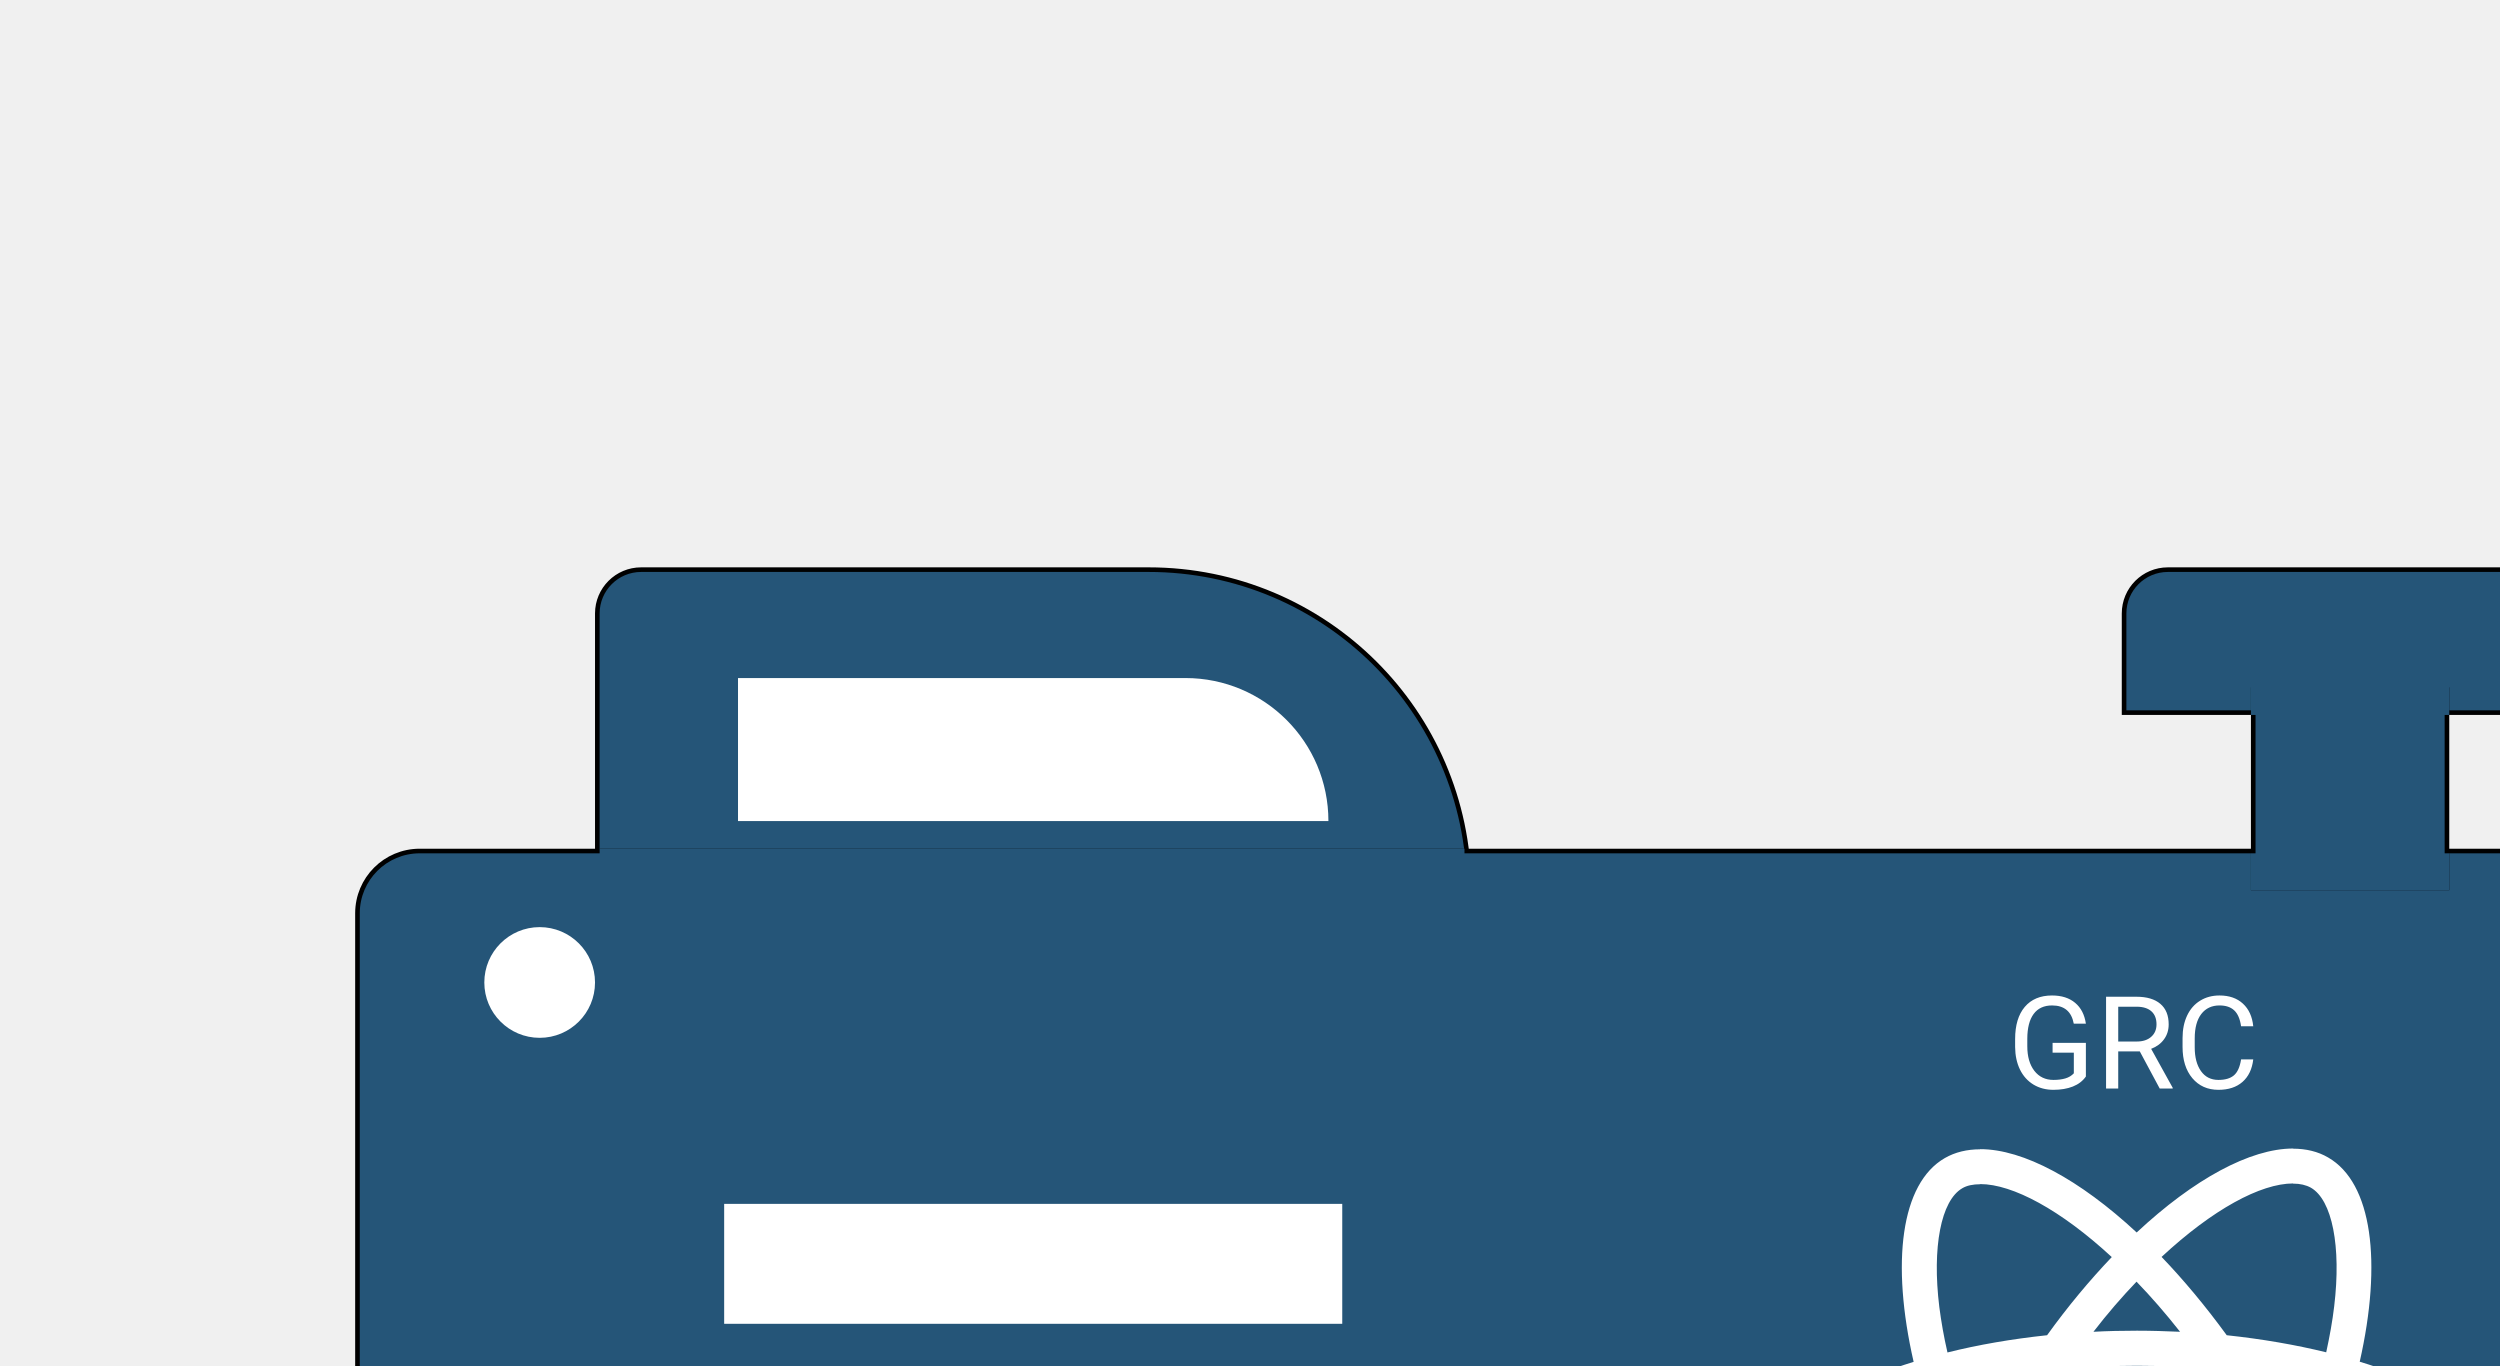
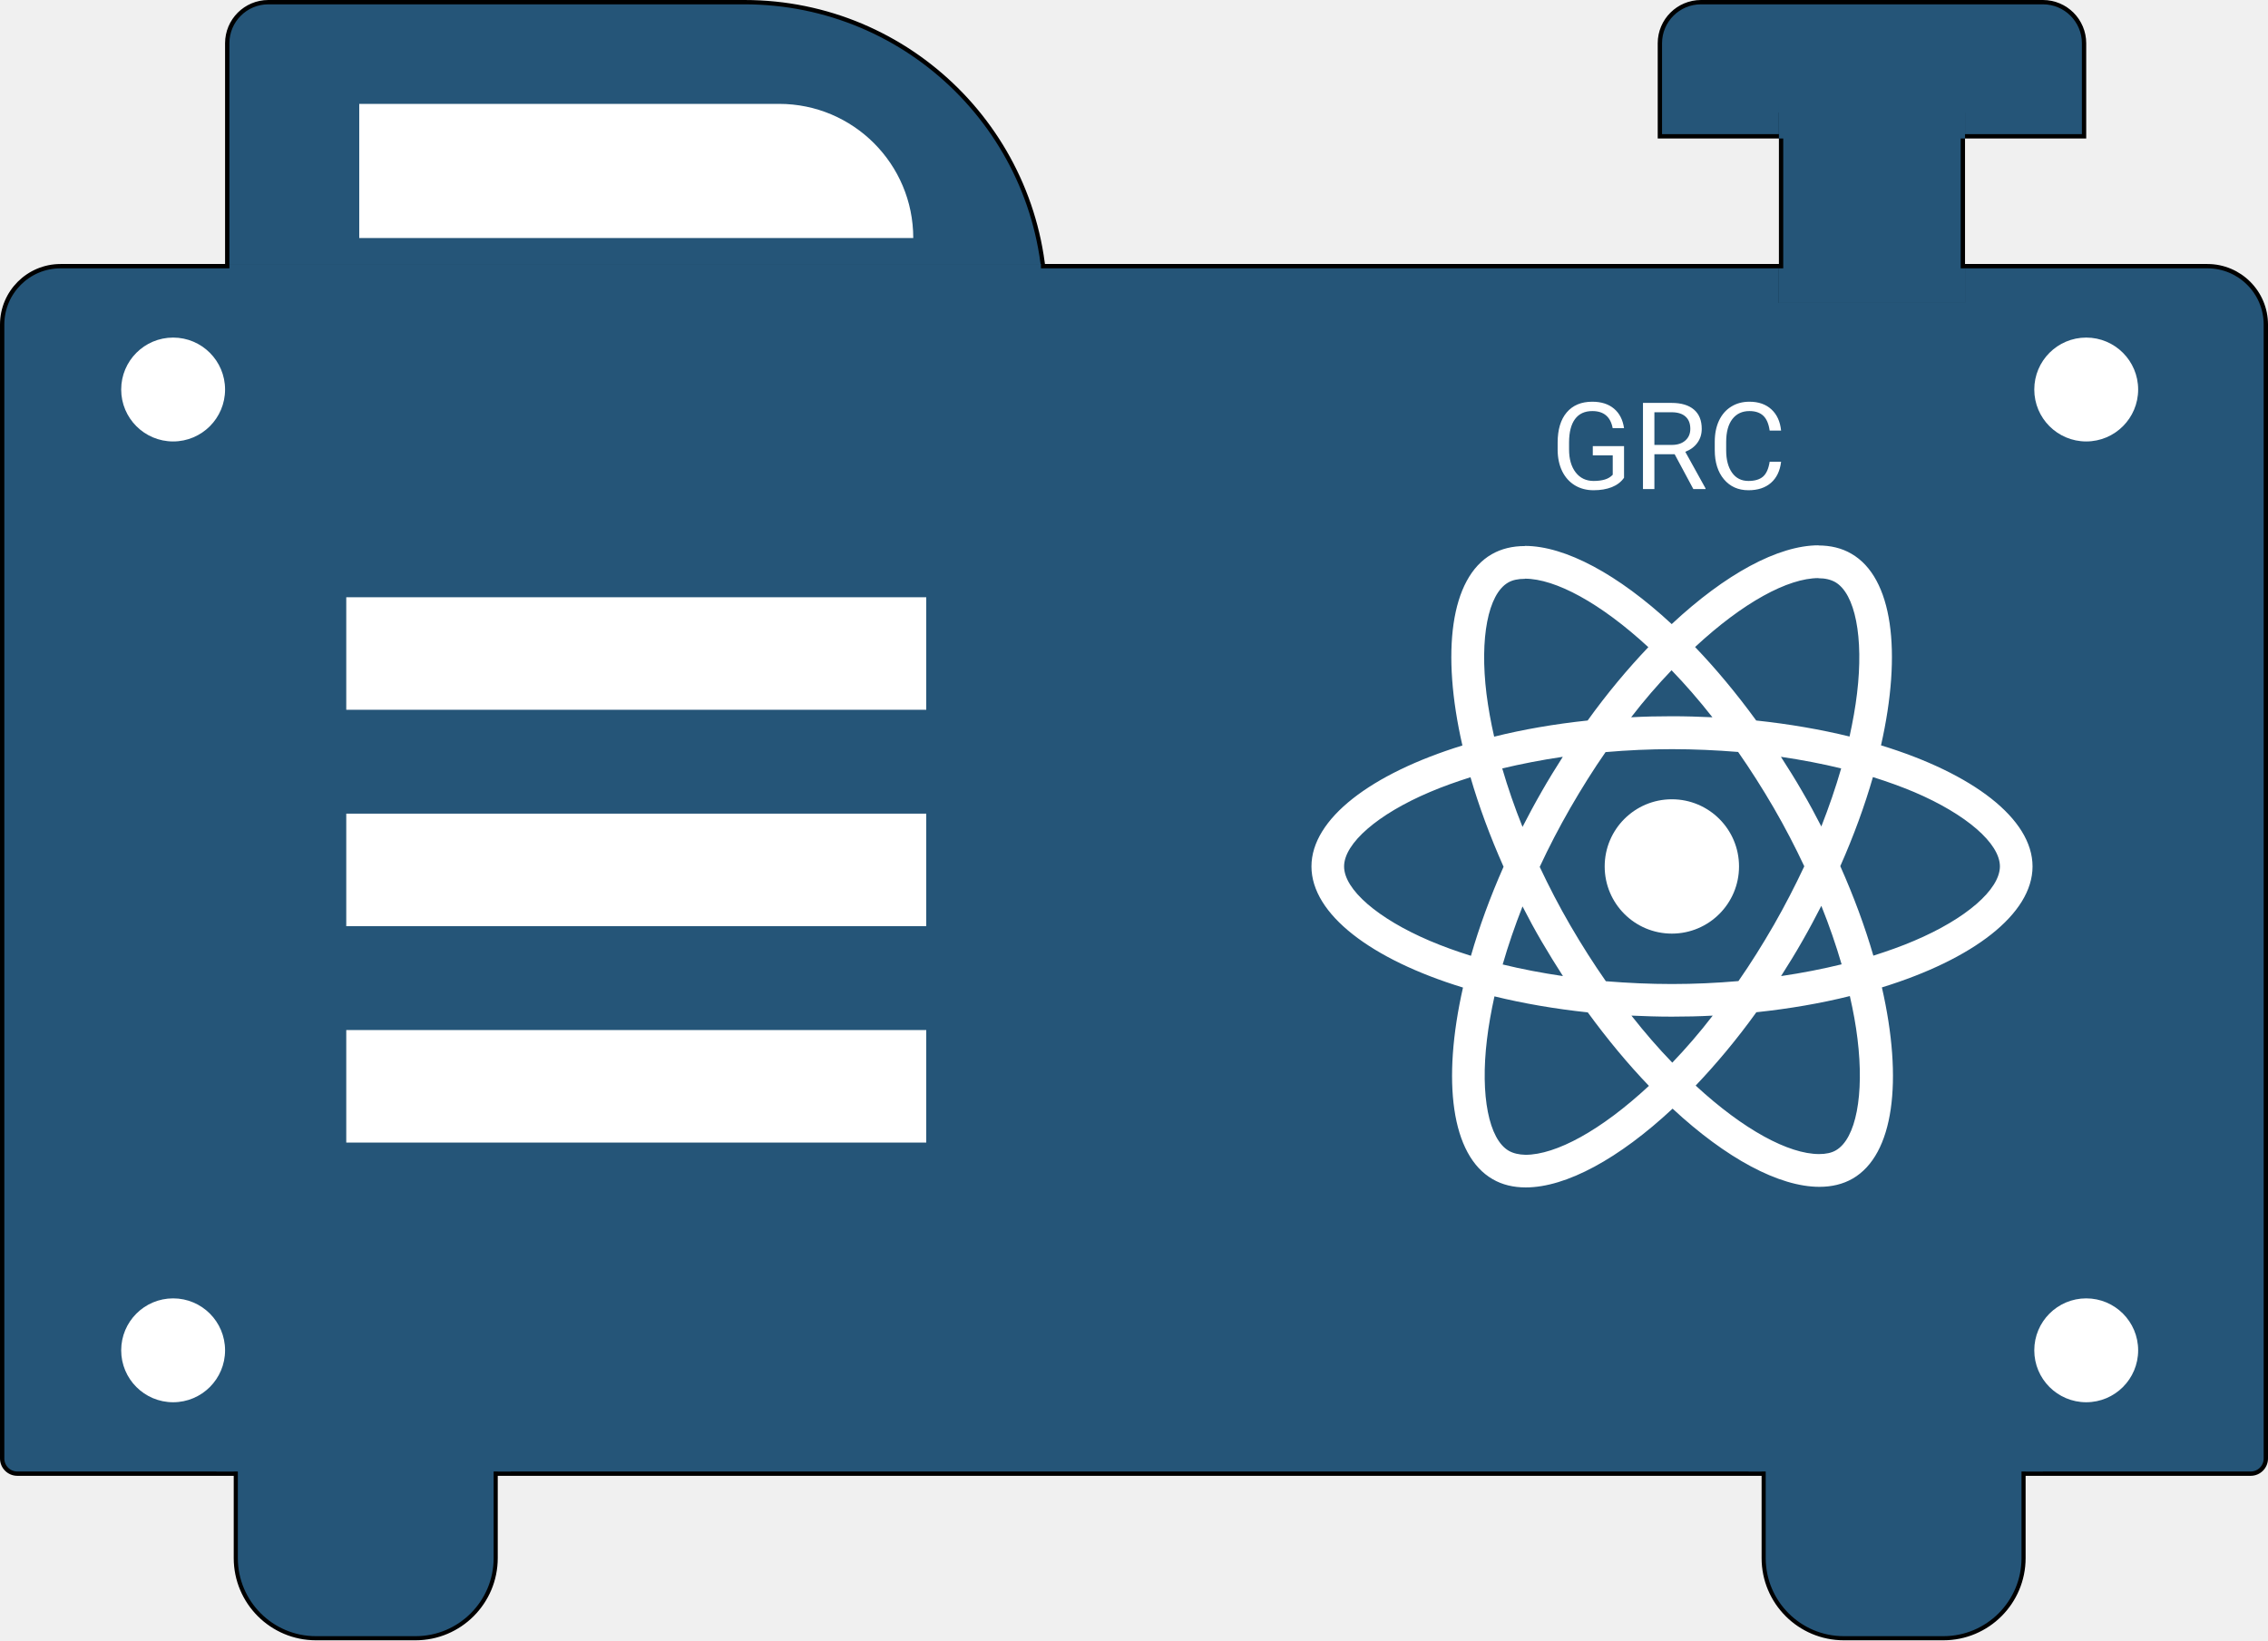
- <svg xmlns="http://www.w3.org/2000/svg" width="542" height="296" viewBox="0 0 542 296" fill="none">
-   <path d="M129.5 133C129.5 127.753 133.753 123.5 139 123.5H249C287.217 123.5 318.229 154.346 318.498 192.5H129.5V133Z" fill="#255578" stroke="black" />
-   <path d="M77.5 198C77.5 190.544 83.544 184.5 91 184.5H587C594.456 184.5 600.5 190.544 600.5 198V460C600.5 461.933 598.933 463.5 597 463.5H81C79.067 463.5 77.5 461.933 77.5 460V198Z" fill="#255578" stroke="black" />
-   <path d="M484.475 459.475H544.525V483C544.525 493.231 536.231 501.525 526 501.525H503C492.769 501.525 484.475 493.231 484.475 483V459.475Z" fill="#255578" stroke="black" stroke-width="0.95" />
-   <path d="M131.475 459.475H191.525V483C191.525 493.231 183.231 501.525 173 501.525H150C139.769 501.525 131.475 493.231 131.475 483V459.475Z" fill="#255578" stroke="black" stroke-width="0.95" />
-   <path d="M160 147H257C274.121 147 288 160.879 288 178H160V147Z" fill="white" />
-   <rect x="157" y="261" width="134" height="26" fill="white" />
-   <rect x="157" y="361" width="134" height="26" fill="white" />
-   <rect x="157" y="311" width="134" height="26" fill="white" />
-   <circle cx="117" cy="213" r="12" fill="white" />
-   <circle cx="559" cy="213" r="12" fill="white" />
-   <circle cx="559" cy="435" r="12" fill="white" />
-   <circle cx="117" cy="435" r="12" fill="white" />
-   <path d="M546.6 323.199C546.6 312.163 532.779 301.703 511.589 295.217C516.479 273.62 514.306 256.437 504.729 250.936C502.522 249.645 499.941 249.034 497.123 249.034V256.607C498.685 256.607 499.941 256.912 500.994 257.49C505.612 260.138 507.616 270.224 506.054 283.196C505.68 286.388 505.069 289.75 504.322 293.18C497.666 291.55 490.399 290.293 482.758 289.478C478.174 283.196 473.42 277.491 468.631 272.499C479.702 262.21 490.093 256.573 497.157 256.573V249C487.818 249 475.593 255.656 463.232 267.202C450.871 255.724 438.646 249.136 429.308 249.136V256.709C436.337 256.709 446.762 262.312 457.833 272.533C453.079 277.525 448.324 283.196 443.808 289.478C436.133 290.293 428.866 291.55 422.21 293.214C421.429 289.818 420.852 286.524 420.444 283.366C418.848 270.394 420.818 260.308 425.402 257.625C426.421 257.014 427.746 256.743 429.308 256.743V249.17C426.455 249.17 423.874 249.781 421.633 251.071C412.091 256.573 409.951 273.722 414.875 295.251C393.753 301.771 380 312.197 380 323.199C380 334.236 393.821 344.695 415.011 351.181C410.121 372.778 412.294 389.961 421.871 395.463C424.078 396.753 426.659 397.364 429.511 397.364C438.85 397.364 451.075 390.708 463.436 379.163C475.797 390.641 488.022 397.228 497.36 397.228C500.213 397.228 502.794 396.617 505.035 395.327C514.577 389.826 516.717 372.677 511.793 351.147C532.847 344.661 546.6 334.202 546.6 323.199ZM502.386 300.549C501.13 304.93 499.568 309.446 497.802 313.962C496.409 311.246 494.949 308.529 493.353 305.812C491.791 303.096 490.127 300.447 488.463 297.866C493.285 298.579 497.938 299.462 502.386 300.549ZM486.833 336.715C484.184 341.299 481.468 345.646 478.649 349.687C473.589 350.128 468.462 350.366 463.3 350.366C458.172 350.366 453.045 350.128 448.019 349.721C445.2 345.68 442.45 341.367 439.801 336.816C437.22 332.368 434.877 327.851 432.737 323.301C434.843 318.751 437.22 314.2 439.767 309.752C442.416 305.167 445.132 300.821 447.951 296.779C453.011 296.338 458.138 296.1 463.3 296.1C468.428 296.1 473.555 296.338 478.581 296.746C481.4 300.787 484.15 305.099 486.799 309.65C489.38 314.098 491.723 318.615 493.863 323.165C491.723 327.716 489.38 332.266 486.833 336.715ZM497.802 332.3C499.635 336.85 501.198 341.401 502.488 345.815C498.039 346.902 493.353 347.819 488.497 348.532C490.161 345.917 491.825 343.235 493.387 340.484C494.949 337.767 496.409 335.017 497.802 332.3ZM463.368 368.534C460.21 365.274 457.052 361.64 453.927 357.667C456.984 357.803 460.108 357.905 463.266 357.905C466.458 357.905 469.616 357.837 472.706 357.667C469.65 361.64 466.492 365.274 463.368 368.534ZM438.103 348.532C433.281 347.819 428.628 346.936 424.18 345.849C425.436 341.469 426.998 336.952 428.764 332.436C430.157 335.153 431.617 337.869 433.213 340.586C434.809 343.303 436.439 345.951 438.103 348.532ZM463.198 277.865C466.356 281.125 469.514 284.758 472.639 288.731C469.582 288.596 466.458 288.494 463.3 288.494C460.108 288.494 456.95 288.562 453.86 288.731C456.916 284.758 460.074 281.125 463.198 277.865ZM438.069 297.866C436.405 300.481 434.741 303.164 433.179 305.914C431.617 308.631 430.157 311.348 428.764 314.064C426.931 309.514 425.368 304.963 424.078 300.549C428.527 299.496 433.213 298.579 438.069 297.866ZM407.337 340.382C395.315 335.254 387.539 328.531 387.539 323.199C387.539 317.868 395.315 311.11 407.337 306.016C410.257 304.76 413.449 303.639 416.743 302.586C418.679 309.242 421.226 316.17 424.384 323.267C421.259 330.33 418.747 337.224 416.845 343.846C413.483 342.793 410.291 341.639 407.337 340.382ZM425.606 388.909C420.988 386.26 418.984 376.174 420.546 363.202C420.92 360.01 421.531 356.648 422.278 353.218C428.934 354.848 436.201 356.105 443.842 356.92C448.426 363.202 453.18 368.907 457.969 373.899C446.898 384.188 436.507 389.826 429.443 389.826C427.915 389.792 426.625 389.486 425.606 388.909ZM506.156 363.032C507.752 376.004 505.782 386.09 501.198 388.773C500.179 389.384 498.854 389.656 497.292 389.656C490.263 389.656 479.838 384.053 468.767 373.831C473.521 368.839 478.276 363.168 482.792 356.886C490.467 356.071 497.734 354.814 504.39 353.15C505.171 356.58 505.782 359.874 506.156 363.032ZM519.229 340.382C516.309 341.639 513.117 342.759 509.823 343.812C507.887 337.156 505.34 330.229 502.182 323.131C505.307 316.068 507.819 309.174 509.721 302.552C513.083 303.605 516.275 304.76 519.263 306.016C531.285 311.144 539.061 317.868 539.061 323.199C539.027 328.531 531.251 335.288 519.229 340.382Z" fill="white" />
-   <path d="M463.266 338.718C471.837 338.718 478.785 331.77 478.785 323.199C478.785 314.628 471.837 307.68 463.266 307.68C454.695 307.68 447.747 314.628 447.747 323.199C447.747 331.77 454.695 338.718 463.266 338.718Z" fill="white" />
-   <path d="M460.5 133C460.5 127.753 464.753 123.5 470 123.5H549C554.247 123.5 558.5 127.753 558.5 133V154.5H460.5V133Z" fill="#255578" stroke="black" />
-   <path d="M488.5 149.5H530.5V192.5H488.5V149.5Z" fill="#255578" stroke="black" />
-   <rect x="130" y="184" width="187.5" height="24" fill="#255578" />
-   <rect x="488" y="185" width="43" height="8" fill="#255578" />
-   <rect x="481" y="455" width="68" height="8" fill="#255578" />
-   <rect x="127" y="455" width="68" height="8" fill="#255578" />
-   <rect x="488" y="147" width="43" height="8" fill="#255578" />
-   <path d="M452.219 233.389C451.544 234.355 450.601 235.079 449.389 235.562C448.186 236.036 446.782 236.273 445.178 236.273C443.555 236.273 442.115 235.895 440.857 235.139C439.6 234.373 438.624 233.288 437.932 231.885C437.248 230.481 436.897 228.854 436.879 227.004V225.268C436.879 222.269 437.576 219.945 438.971 218.295C440.374 216.645 442.343 215.82 444.877 215.82C446.955 215.82 448.628 216.354 449.895 217.42C451.161 218.477 451.936 219.981 452.219 221.932H449.594C449.102 219.298 447.534 217.98 444.891 217.98C443.132 217.98 441.796 218.6 440.885 219.84C439.982 221.07 439.527 222.857 439.518 225.199V226.826C439.518 229.059 440.028 230.837 441.049 232.158C442.07 233.471 443.451 234.127 445.191 234.127C446.176 234.127 447.037 234.018 447.775 233.799C448.514 233.58 449.124 233.211 449.607 232.691V228.221H445V226.088H452.219V233.389ZM463.908 227.947H459.232V236H456.594V216.094H463.184C465.426 216.094 467.148 216.604 468.352 217.625C469.564 218.646 470.17 220.132 470.17 222.082C470.17 223.322 469.833 224.402 469.158 225.322C468.493 226.243 467.563 226.931 466.369 227.387L471.045 235.836V236H468.229L463.908 227.947ZM459.232 225.801H463.266C464.569 225.801 465.604 225.464 466.369 224.789C467.144 224.115 467.531 223.212 467.531 222.082C467.531 220.852 467.162 219.908 466.424 219.252C465.695 218.596 464.637 218.263 463.252 218.254H459.232V225.801ZM488.504 229.684C488.258 231.789 487.479 233.416 486.166 234.564C484.863 235.704 483.126 236.273 480.957 236.273C478.605 236.273 476.719 235.43 475.297 233.744C473.884 232.058 473.178 229.802 473.178 226.977V225.062C473.178 223.212 473.506 221.585 474.162 220.182C474.827 218.778 475.766 217.702 476.979 216.955C478.191 216.199 479.594 215.82 481.189 215.82C483.304 215.82 484.999 216.413 486.275 217.598C487.551 218.773 488.294 220.405 488.504 222.492H485.865C485.637 220.906 485.141 219.758 484.375 219.047C483.618 218.336 482.557 217.98 481.189 217.98C479.512 217.98 478.195 218.6 477.238 219.84C476.29 221.079 475.816 222.843 475.816 225.131V227.059C475.816 229.219 476.268 230.937 477.17 232.213C478.072 233.489 479.335 234.127 480.957 234.127C482.415 234.127 483.532 233.799 484.307 233.143C485.09 232.477 485.61 231.324 485.865 229.684H488.504Z" fill="white" />
+ <svg xmlns="http://www.w3.org/2000/svg" width="524" height="379" viewBox="0 0 524 379" fill="none">
+   <path d="M241.498 69.5H52.5V10C52.5 4.753 56.753 0.5 62 0.5H172C210.217 0.5 241.229 31.346 241.498 69.5Z" fill="#255578" stroke="black" />
+   <path d="M14 61.5H510C517.456 61.5 523.5 67.544 523.5 75V337C523.5 338.933 521.933 340.5 520 340.5H4C2.067 340.5 0.5 338.933 0.5 337V75C0.5 67.544 6.544 61.5 14 61.5Z" fill="#255578" stroke="black" />
+   <path d="M407.475 336.475H467.525V360C467.525 370.231 459.231 378.525 449 378.525H426C415.769 378.525 407.475 370.231 407.475 360V336.475Z" fill="#255578" stroke="black" stroke-width="0.95" />
+   <path d="M54.475 336.475H114.525V360C114.525 370.231 106.231 378.525 96 378.525H73C62.769 378.525 54.475 370.231 54.475 360V336.475Z" fill="#255578" stroke="black" stroke-width="0.95" />
+   <path d="M83 24H180C197.121 24 211 37.879 211 55V55H83V24Z" fill="white" />
+   <rect x="80" y="138" width="134" height="26" fill="white" />
+   <rect x="80" y="238" width="134" height="26" fill="white" />
+   <rect x="80" y="188" width="134" height="26" fill="white" />
+   <circle cx="40" cy="90" r="12" fill="white" />
+   <circle cx="482" cy="90" r="12" fill="white" />
+   <circle cx="482" cy="312" r="12" fill="white" />
+   <circle cx="40" cy="312" r="12" fill="white" />
+   <path d="M469.6 200.199C469.6 189.163 455.779 178.703 434.589 172.217C439.479 150.62 437.306 133.437 427.729 127.936C425.522 126.645 422.941 126.034 420.123 126.034V133.607C421.685 133.607 422.941 133.912 423.994 134.49C428.612 137.138 430.616 147.224 429.054 160.196C428.68 163.388 428.069 166.75 427.322 170.18C420.666 168.55 413.399 167.293 405.758 166.478C401.174 160.196 396.42 154.491 391.631 149.499C402.702 139.21 413.093 133.573 420.157 133.573V126C410.818 126 398.593 132.656 386.232 144.202C373.871 132.724 361.646 126.136 352.308 126.136V133.709C359.337 133.709 369.762 139.312 380.833 149.533C376.079 154.525 371.324 160.196 366.808 166.478C359.133 167.293 351.866 168.55 345.21 170.214C344.429 166.818 343.852 163.524 343.444 160.366C341.848 147.394 343.818 137.308 348.402 134.625C349.421 134.014 350.746 133.743 352.308 133.743V126.17C349.455 126.17 346.874 126.781 344.633 128.071C335.091 133.573 332.951 150.722 337.875 172.251C316.753 178.771 303 189.197 303 200.199C303 211.236 316.821 221.695 338.011 228.181C333.121 249.778 335.294 266.961 344.871 272.463C347.078 273.753 349.659 274.364 352.511 274.364C361.85 274.364 374.075 267.708 386.436 256.163C398.797 267.641 411.022 274.228 420.36 274.228C423.213 274.228 425.794 273.617 428.035 272.327C437.577 266.826 439.717 249.677 434.793 228.147C455.847 221.661 469.6 211.202 469.6 200.199V200.199ZM425.386 177.549C424.13 181.93 422.568 186.446 420.802 190.962C419.409 188.246 417.949 185.529 416.353 182.812C414.791 180.096 413.127 177.447 411.463 174.866C416.285 175.579 420.938 176.462 425.386 177.549ZM409.833 213.715C407.184 218.299 404.468 222.646 401.649 226.687C396.589 227.128 391.462 227.366 386.3 227.366C381.172 227.366 376.045 227.128 371.019 226.721C368.2 222.68 365.45 218.367 362.801 213.816C360.22 209.368 357.877 204.851 355.737 200.301C357.843 195.751 360.22 191.2 362.767 186.752C365.416 182.167 368.132 177.821 370.951 173.779C376.011 173.338 381.138 173.1 386.3 173.1C391.428 173.1 396.555 173.338 401.581 173.746C404.4 177.787 407.15 182.099 409.799 186.65C412.38 191.098 414.723 195.615 416.863 200.165C414.723 204.716 412.38 209.266 409.833 213.715ZM420.802 209.3C422.635 213.85 424.198 218.401 425.488 222.815C421.039 223.902 416.353 224.819 411.497 225.532C413.161 222.917 414.825 220.235 416.387 217.484C417.949 214.767 419.409 212.017 420.802 209.3ZM386.368 245.534C383.21 242.274 380.052 238.64 376.927 234.667C379.984 234.803 383.108 234.905 386.266 234.905C389.458 234.905 392.616 234.837 395.706 234.667C392.65 238.64 389.492 242.274 386.368 245.534ZM361.103 225.532C356.281 224.819 351.628 223.936 347.18 222.849C348.436 218.469 349.998 213.952 351.764 209.436C353.157 212.153 354.617 214.869 356.213 217.586C357.809 220.303 359.439 222.951 361.103 225.532ZM386.198 154.865C389.356 158.125 392.514 161.758 395.639 165.731C392.582 165.596 389.458 165.494 386.3 165.494C383.108 165.494 379.95 165.562 376.86 165.731C379.916 161.758 383.074 158.125 386.198 154.865ZM361.069 174.866C359.405 177.481 357.741 180.164 356.179 182.914C354.617 185.631 353.157 188.348 351.764 191.064C349.931 186.514 348.368 181.963 347.078 177.549C351.527 176.496 356.213 175.579 361.069 174.866ZM330.337 217.382C318.315 212.254 310.539 205.531 310.539 200.199C310.539 194.868 318.315 188.11 330.337 183.016C333.257 181.76 336.449 180.639 339.743 179.586C341.679 186.242 344.226 193.17 347.384 200.267C344.259 207.33 341.747 214.224 339.845 220.846C336.483 219.793 333.291 218.639 330.337 217.382ZM348.606 265.909C343.988 263.26 341.984 253.174 343.546 240.202C343.92 237.01 344.531 233.648 345.278 230.218C351.934 231.848 359.201 233.105 366.842 233.92C371.426 240.202 376.18 245.907 380.969 250.899C369.898 261.188 359.507 266.826 352.443 266.826C350.915 266.792 349.625 266.486 348.606 265.909V265.909ZM429.156 240.032C430.752 253.004 428.782 263.09 424.198 265.773C423.179 266.384 421.854 266.656 420.292 266.656C413.263 266.656 402.838 261.053 391.767 250.831C396.521 245.839 401.276 240.168 405.792 233.886C413.467 233.071 420.734 231.814 427.39 230.15C428.171 233.58 428.782 236.874 429.156 240.032V240.032ZM442.229 217.382C439.309 218.639 436.117 219.759 432.823 220.812C430.887 214.156 428.341 207.229 425.182 200.131C428.307 193.068 430.819 186.174 432.721 179.552C436.083 180.605 439.275 181.76 442.263 183.016C454.285 188.144 462.061 194.868 462.061 200.199C462.027 205.531 454.251 212.288 442.229 217.382V217.382Z" fill="white" />
+   <path d="M386.266 215.718C394.837 215.718 401.785 208.77 401.785 200.199C401.785 191.628 394.837 184.68 386.266 184.68C377.695 184.68 370.747 191.628 370.747 200.199C370.747 208.77 377.695 215.718 386.266 215.718Z" fill="white" />
+   <path d="M393 0.5H472C477.247 0.5 481.5 4.753 481.5 10V31.5H383.5V10C383.5 4.753 387.753 0.5 393 0.5Z" fill="#255578" stroke="black" />
+   <path d="M411.5 26.5H453.5V69.5H411.5V26.5Z" fill="#255578" stroke="black" />
+   <rect x="53" y="61" width="187.5" height="24" fill="#255578" />
+   <rect x="411" y="62" width="43" height="8" fill="#255578" />
+   <rect x="404" y="332" width="68" height="8" fill="#255578" />
+   <rect x="50" y="332" width="68" height="8" fill="#255578" />
+   <rect x="411" y="24" width="43" height="8" fill="#255578" />
+   <path d="M375.219 110.389C374.544 111.355 373.601 112.079 372.389 112.562C371.186 113.036 369.782 113.273 368.178 113.273C366.555 113.273 365.115 112.895 363.857 112.139C362.6 111.373 361.624 110.288 360.932 108.885C360.248 107.481 359.897 105.854 359.879 104.004V102.268C359.879 99.269 360.576 96.945 361.971 95.295C363.374 93.645 365.343 92.82 367.877 92.82C369.955 92.82 371.628 93.353 372.895 94.42C374.161 95.477 374.936 96.981 375.219 98.932H372.594C372.102 96.297 370.534 94.981 367.891 94.981C366.132 94.981 364.796 95.6 363.885 96.84C362.982 98.07 362.527 99.857 362.518 102.199V103.826C362.518 106.059 363.028 107.837 364.049 109.158C365.07 110.471 366.451 111.127 368.191 111.127C369.176 111.127 370.037 111.018 370.775 110.799C371.514 110.58 372.124 110.211 372.607 109.691V105.221H368V103.088H375.219V110.389ZM386.908 104.947H382.232V113H379.594V93.094H386.184C388.426 93.094 390.148 93.604 391.352 94.625C392.564 95.646 393.17 97.132 393.17 99.082C393.17 100.322 392.833 101.402 392.158 102.322C391.493 103.243 390.563 103.931 389.369 104.387L394.045 112.836V113H391.229L386.908 104.947ZM382.232 102.801H386.266C387.569 102.801 388.604 102.464 389.369 101.789C390.144 101.115 390.531 100.212 390.531 99.082C390.531 97.852 390.162 96.908 389.424 96.252C388.695 95.596 387.637 95.263 386.252 95.254H382.232V102.801ZM411.504 106.684C411.258 108.789 410.479 110.416 409.166 111.564C407.863 112.704 406.126 113.273 403.957 113.273C401.605 113.273 399.719 112.43 398.297 110.744C396.884 109.058 396.178 106.802 396.178 103.977V102.062C396.178 100.212 396.506 98.585 397.162 97.182C397.827 95.778 398.766 94.703 399.979 93.955C401.191 93.199 402.594 92.82 404.189 92.82C406.304 92.82 407.999 93.413 409.275 94.598C410.551 95.773 411.294 97.405 411.504 99.492H408.865C408.637 97.906 408.141 96.758 407.375 96.047C406.618 95.336 405.557 94.981 404.189 94.981C402.512 94.981 401.195 95.6 400.238 96.84C399.29 98.079 398.816 99.843 398.816 102.131V104.059C398.816 106.219 399.268 107.937 400.17 109.213C401.072 110.489 402.335 111.127 403.957 111.127C405.415 111.127 406.532 110.799 407.307 110.143C408.09 109.477 408.61 108.324 408.865 106.684H411.504Z" fill="white" />
</svg>
